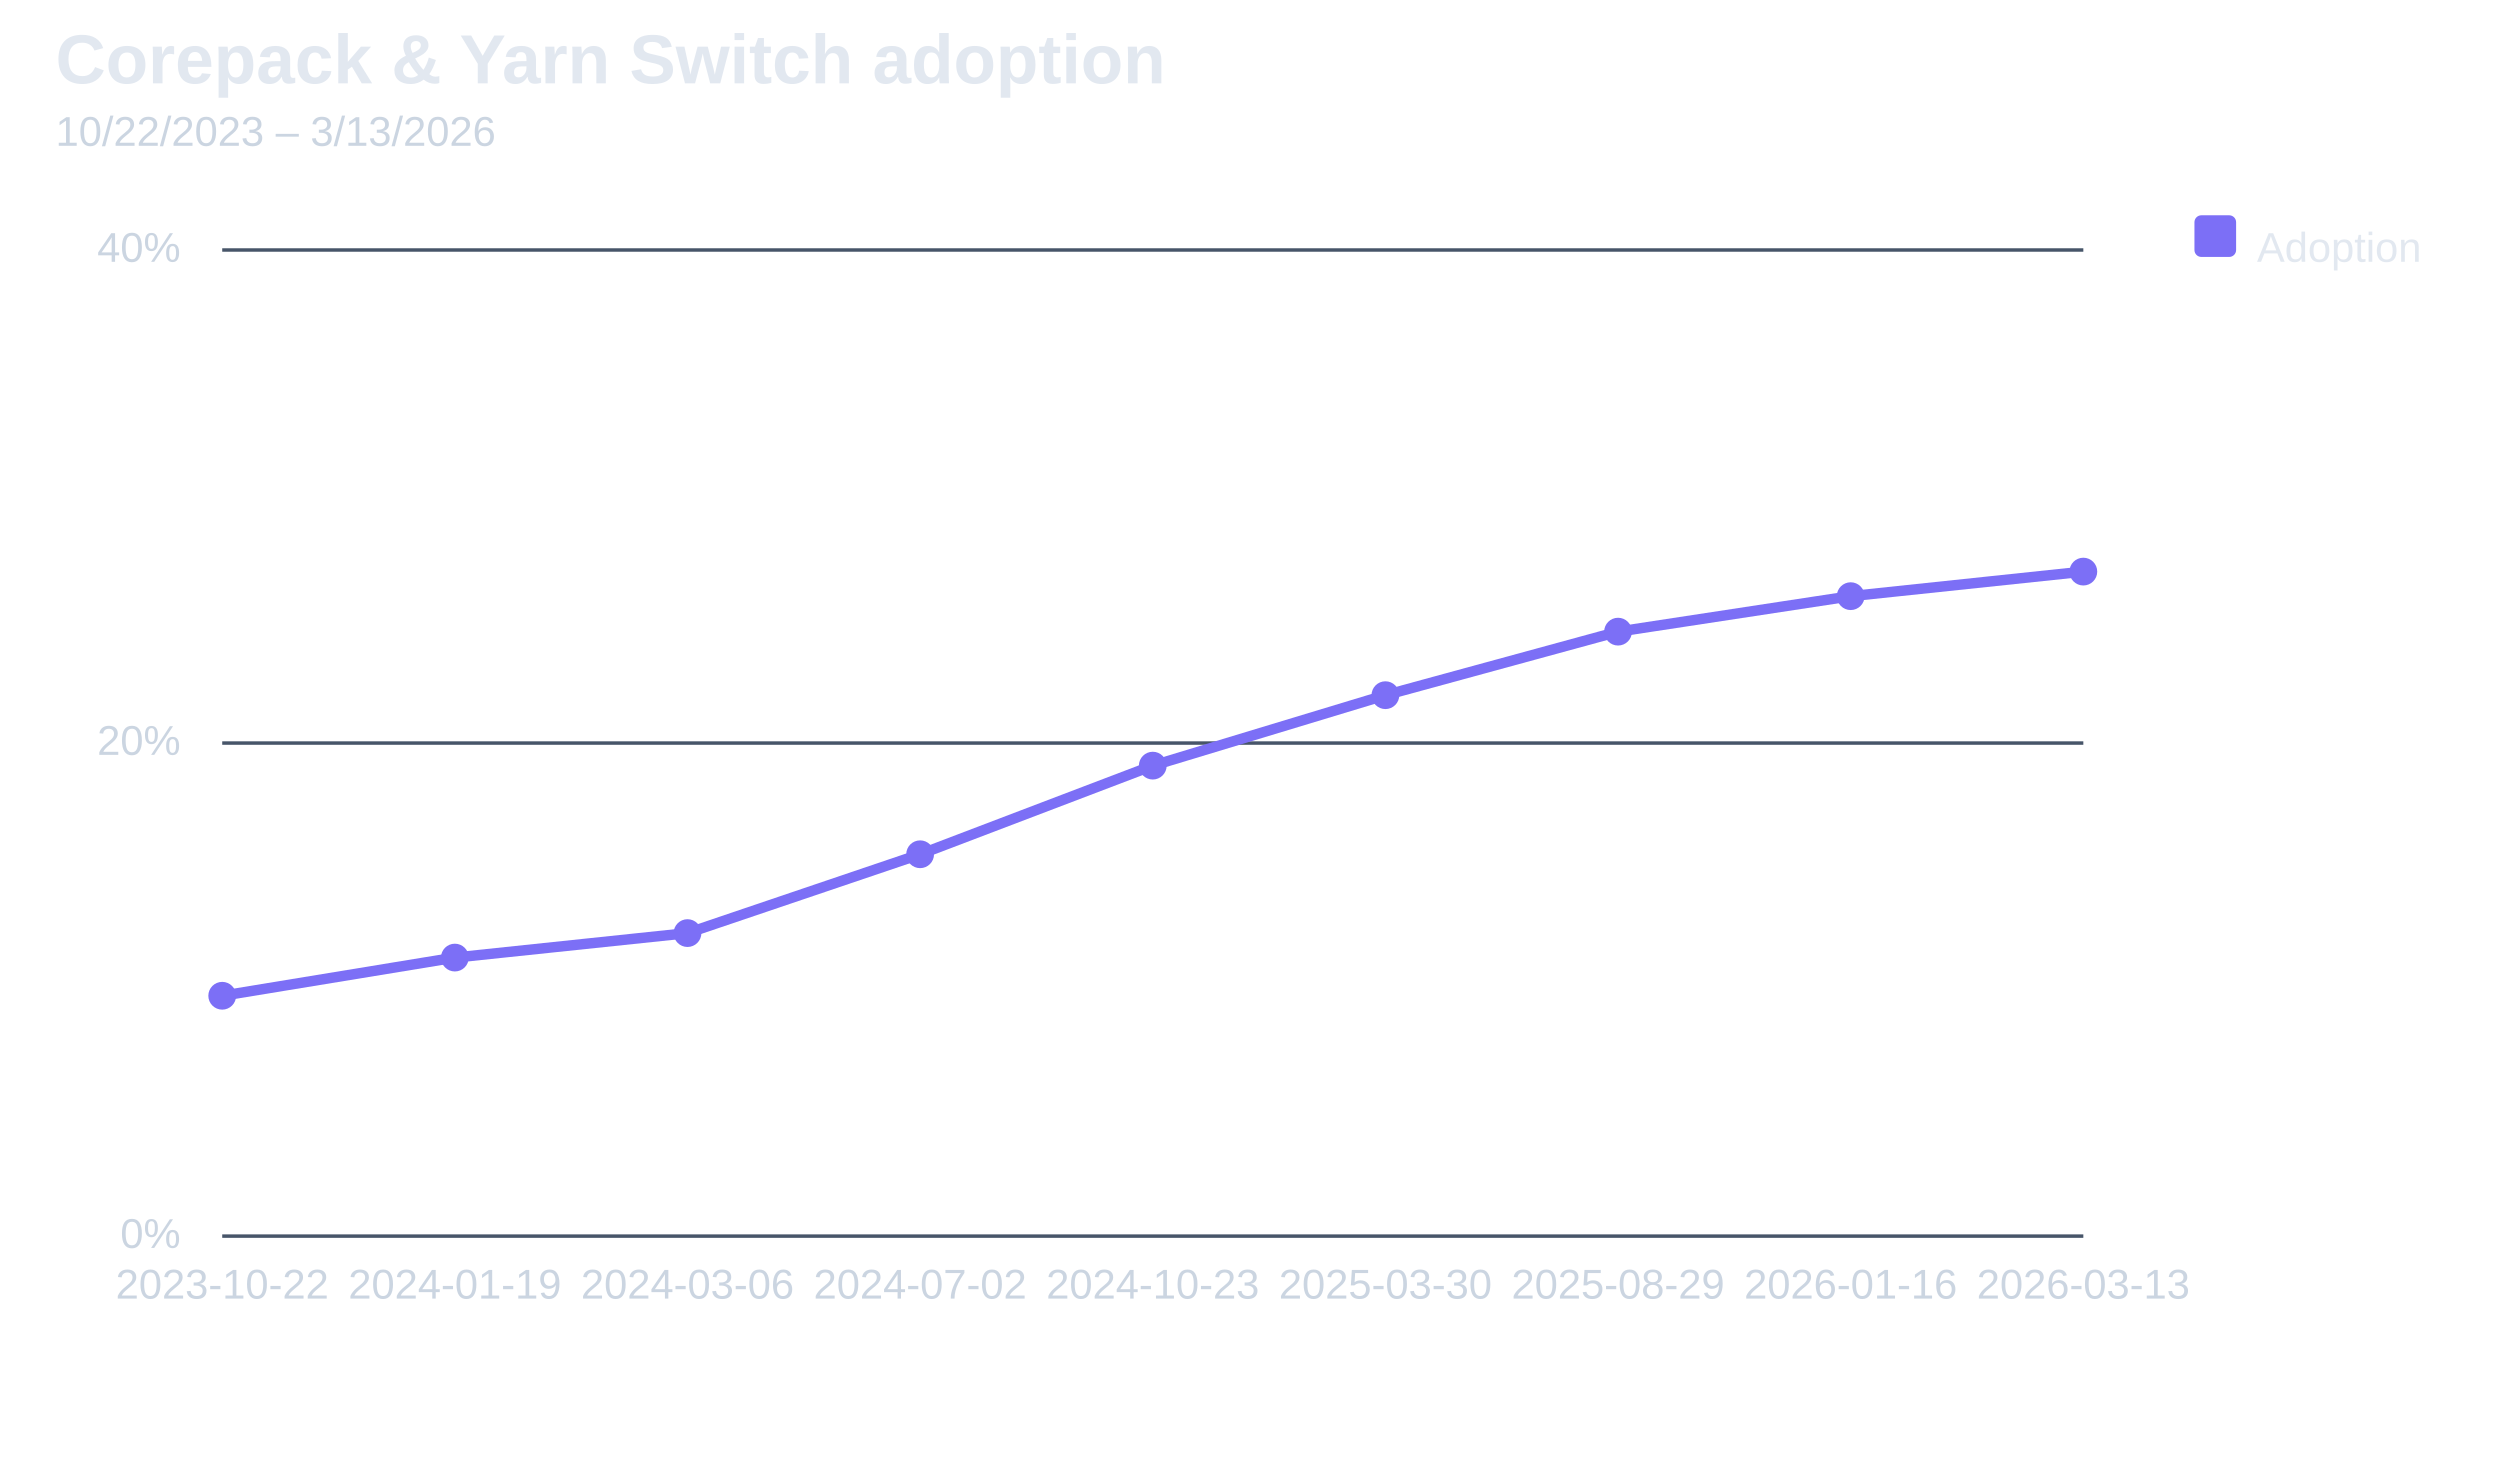
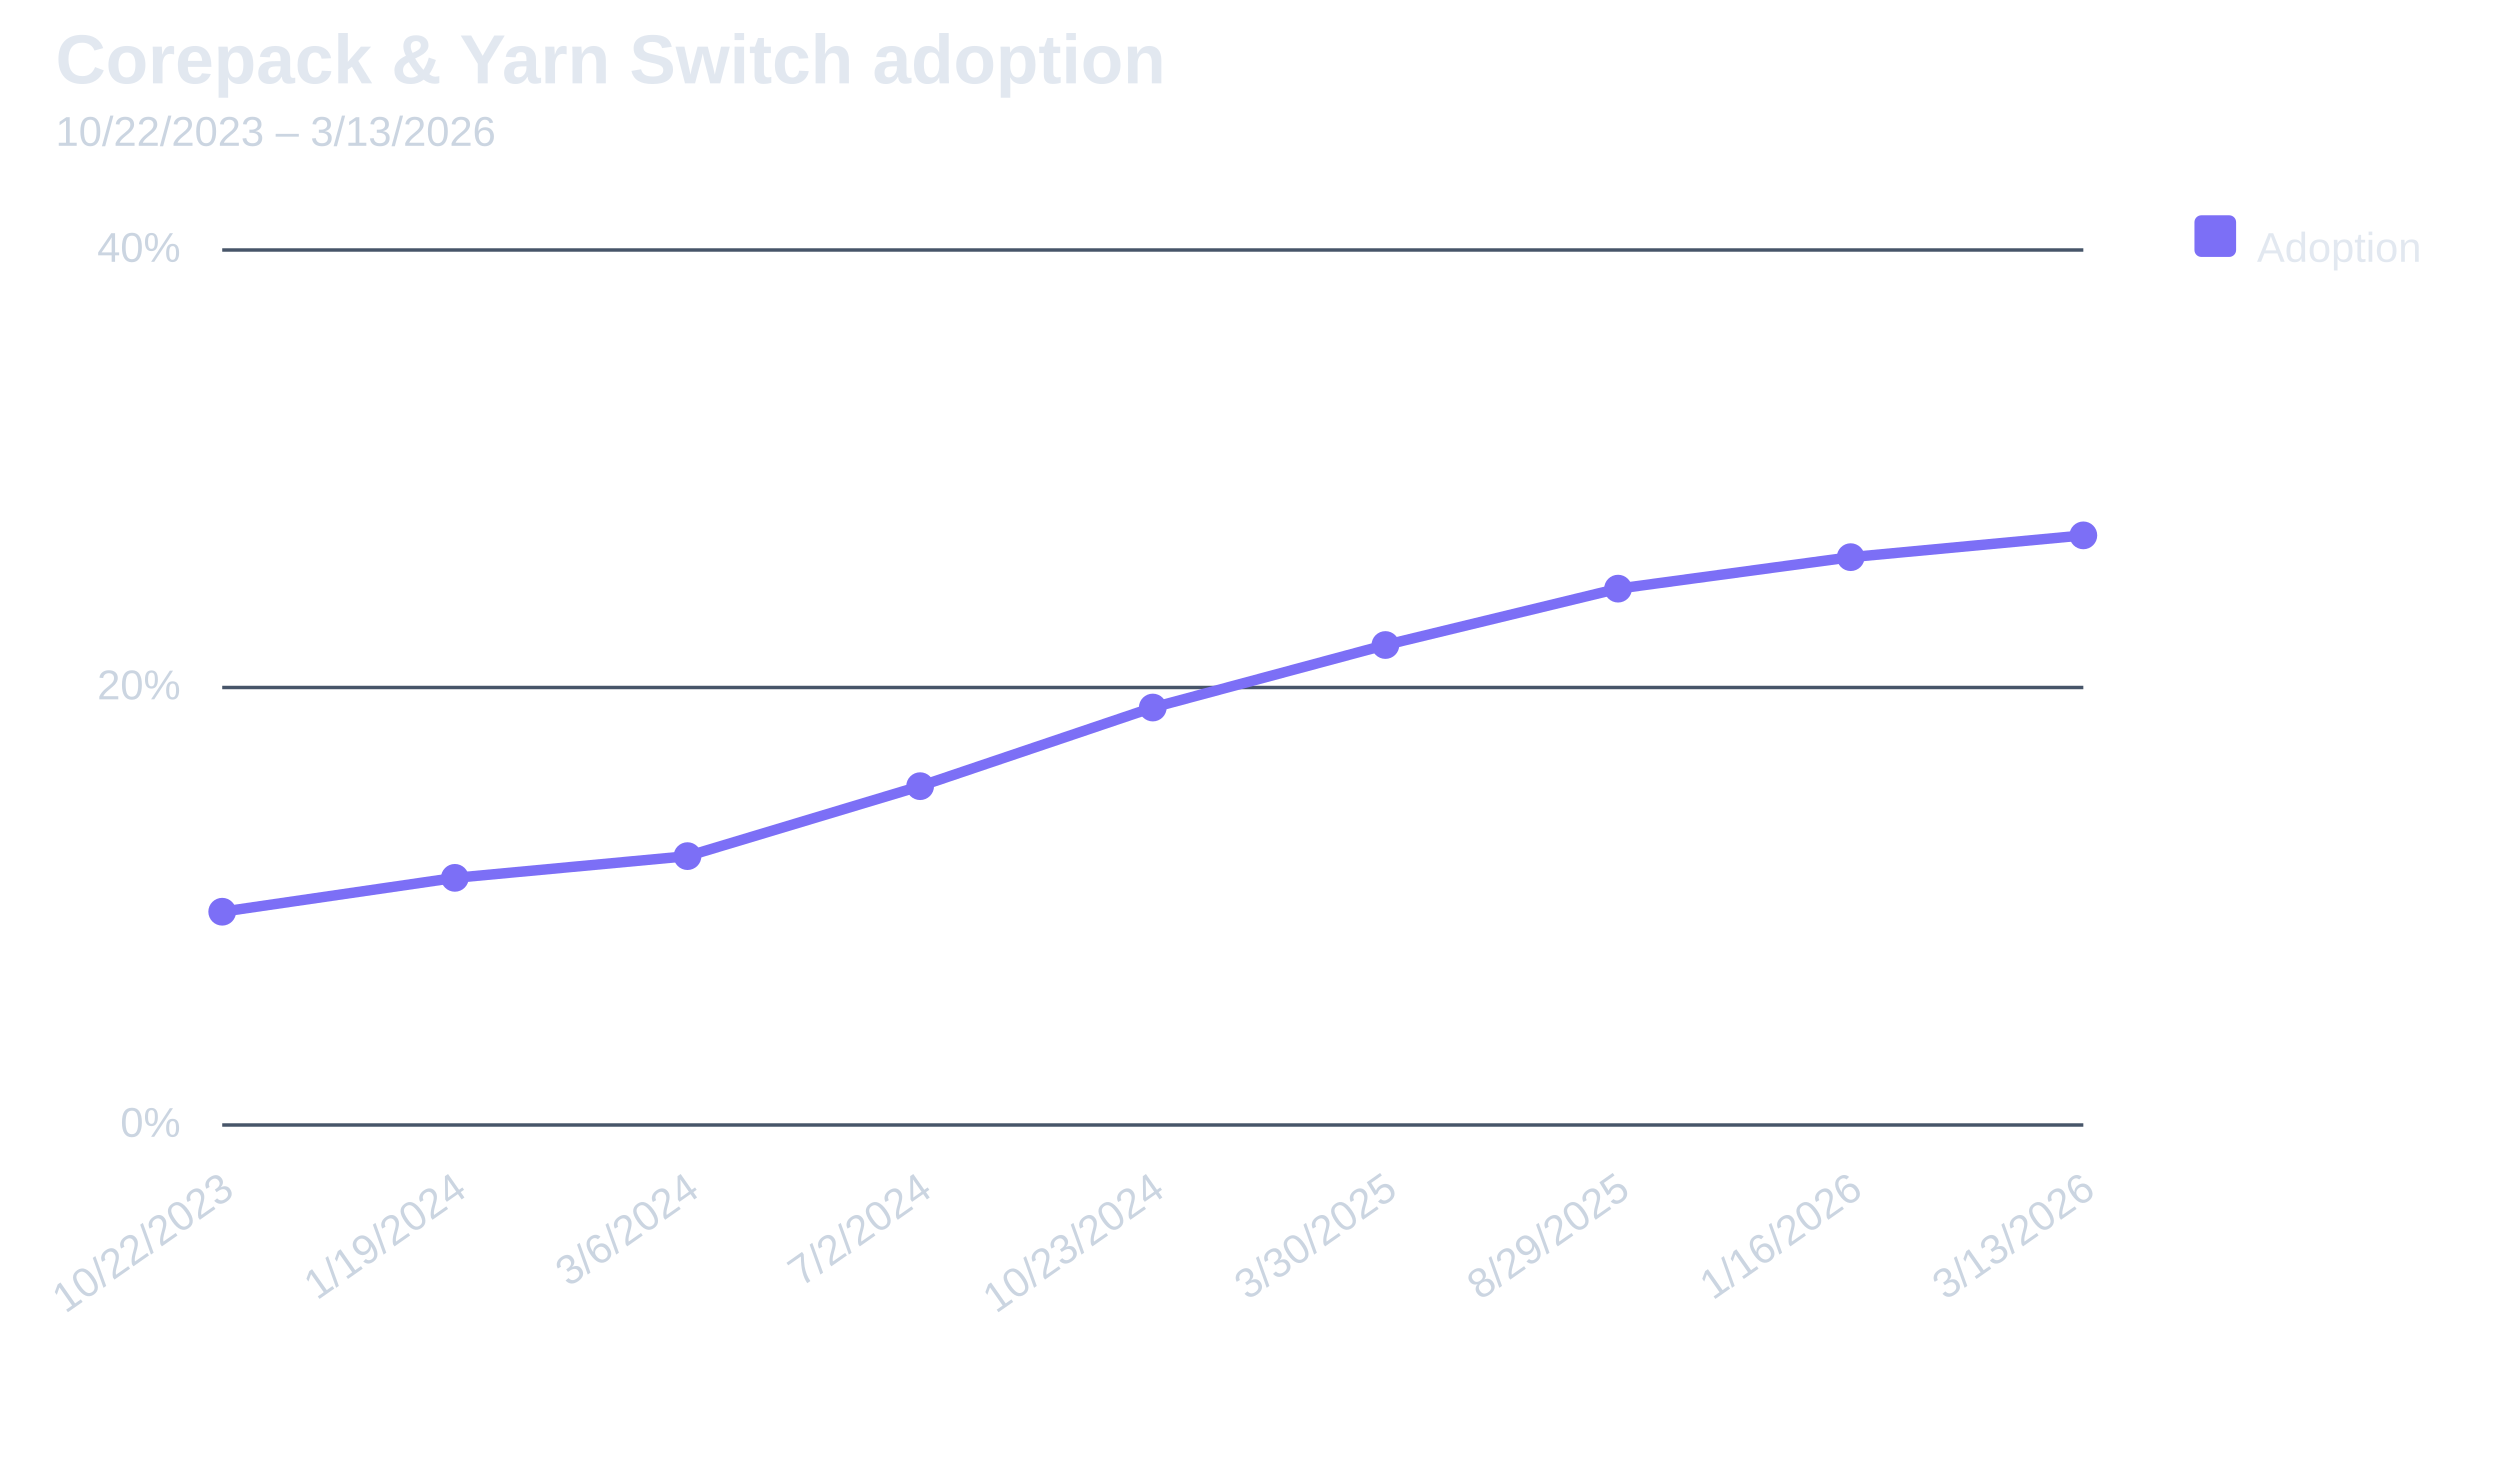
<svg xmlns="http://www.w3.org/2000/svg" width="720" height="420" viewBox="0 0 720 420" role="img" aria-label="Corepack &amp; Yarn Switch adoption">
  <style>
    text { font-family: "Helvetica Neue", Arial, sans-serif; }
    .title { font-size: 20px; font-weight: 700; fill: #e2e8f0; }
    .subtitle { font-size: 12px; fill: #cbd5e1; }
    .axis { stroke: #475569; stroke-width: 1; }
    .legend { font-size: 12px; fill: #e2e8f0; }
    .tick { font-size: 12px; fill: #cbd5e1; }
  </style>
  <text class="title" x="16" y="24">Corepack &amp; Yarn Switch adoption</text>
  <text class="subtitle" x="16" y="42">10/22/2023 – 3/13/2026</text>
  <g class="y-ticks">
-     <line class="axis" x1="64" y1="356" x2="600" y2="356" />
-     <text class="tick" x="52" y="356" dominant-baseline="middle" text-anchor="end">0%</text>
-     <line class="axis" x1="64" y1="214" x2="600" y2="214" />
-     <text class="tick" x="52" y="214" dominant-baseline="middle" text-anchor="end">20%</text>
+     <line class="axis" x1="64" y1="324" x2="600" y2="324" />
+     <text class="tick" x="52" y="324" dominant-baseline="middle" text-anchor="end">0%</text>
+     <line class="axis" x1="64" y1="198" x2="600" y2="198" />
+     <text class="tick" x="52" y="198" dominant-baseline="middle" text-anchor="end">20%</text>
    <line class="axis" x1="64" y1="72" x2="600" y2="72" />
    <text class="tick" x="52" y="72" dominant-baseline="middle" text-anchor="end">40%</text>
  </g>
  <g class="x-ticks">
-     <text class="tick" x="64" y="374" text-anchor="middle">2023-10-22</text>
-     <text class="tick" x="131" y="374" text-anchor="middle">2024-01-19</text>
-     <text class="tick" x="198" y="374" text-anchor="middle">2024-03-06</text>
-     <text class="tick" x="265" y="374" text-anchor="middle">2024-07-02</text>
-     <text class="tick" x="332" y="374" text-anchor="middle">2024-10-23</text>
-     <text class="tick" x="399" y="374" text-anchor="middle">2025-03-30</text>
-     <text class="tick" x="466" y="374" text-anchor="middle">2025-08-29</text>
-     <text class="tick" x="533" y="374" text-anchor="middle">2026-01-16</text>
-     <text class="tick" x="600" y="374" text-anchor="middle">2026-03-13</text>
+     <text class="tick" x="68" y="344" text-anchor="end" transform="rotate(-35 68 344)">10/22/2023</text>
+     <text class="tick" x="135" y="344" text-anchor="end" transform="rotate(-35 135 344)">1/19/2024</text>
+     <text class="tick" x="202" y="344" text-anchor="end" transform="rotate(-35 202 344)">3/6/2024</text>
+     <text class="tick" x="269" y="344" text-anchor="end" transform="rotate(-35 269 344)">7/2/2024</text>
+     <text class="tick" x="336" y="344" text-anchor="end" transform="rotate(-35 336 344)">10/23/2024</text>
+     <text class="tick" x="403" y="344" text-anchor="end" transform="rotate(-35 403 344)">3/30/2025</text>
+     <text class="tick" x="470" y="344" text-anchor="end" transform="rotate(-35 470 344)">8/29/2025</text>
+     <text class="tick" x="537" y="344" text-anchor="end" transform="rotate(-35 537 344)">1/16/2026</text>
+     <text class="tick" x="604" y="344" text-anchor="end" transform="rotate(-35 604 344)">3/13/2026</text>
  </g>
  <g class="series-group">
    <g class="series" data-key="corepack_adoption">
-       <polyline fill="none" stroke="#7c6ff6" stroke-width="3" points="64,286.779 131,275.783 198,268.733 265,246.027 332,220.504 399,200.213 466,181.915 533,171.696 600,164.622" />
-       <circle cx="64" cy="286.779" r="4" fill="#7c6ff6" />
-       <circle cx="131" cy="275.783" r="4" fill="#7c6ff6" />
-       <circle cx="198" cy="268.733" r="4" fill="#7c6ff6" />
-       <circle cx="265" cy="246.027" r="4" fill="#7c6ff6" />
-       <circle cx="332" cy="220.504" r="4" fill="#7c6ff6" />
-       <circle cx="399" cy="200.213" r="4" fill="#7c6ff6" />
-       <circle cx="466" cy="181.915" r="4" fill="#7c6ff6" />
-       <circle cx="533" cy="171.696" r="4" fill="#7c6ff6" />
-       <circle cx="600" cy="164.622" r="4" fill="#7c6ff6" />
+       <polyline fill="none" stroke="#7c6ff6" stroke-width="3" points="64,262.578 131,252.821 198,246.566 265,226.418 332,203.771 399,185.766 466,169.531 533,160.462 600,154.186" />
+       <circle cx="64" cy="262.578" r="4" fill="#7c6ff6" />
+       <circle cx="131" cy="252.821" r="4" fill="#7c6ff6" />
+       <circle cx="198" cy="246.566" r="4" fill="#7c6ff6" />
+       <circle cx="265" cy="226.418" r="4" fill="#7c6ff6" />
+       <circle cx="332" cy="203.771" r="4" fill="#7c6ff6" />
+       <circle cx="399" cy="185.766" r="4" fill="#7c6ff6" />
+       <circle cx="466" cy="169.531" r="4" fill="#7c6ff6" />
+       <circle cx="533" cy="160.462" r="4" fill="#7c6ff6" />
+       <circle cx="600" cy="154.186" r="4" fill="#7c6ff6" />
    </g>
  </g>
  <g class="legend-group">
    <g class="legend-item" data-key="corepack_adoption">
      <rect x="632" y="62" width="12" height="12" rx="2" fill="#7c6ff6" />
      <text class="legend" x="650" y="72" dominant-baseline="middle">Adoption</text>
    </g>
  </g>
</svg>
